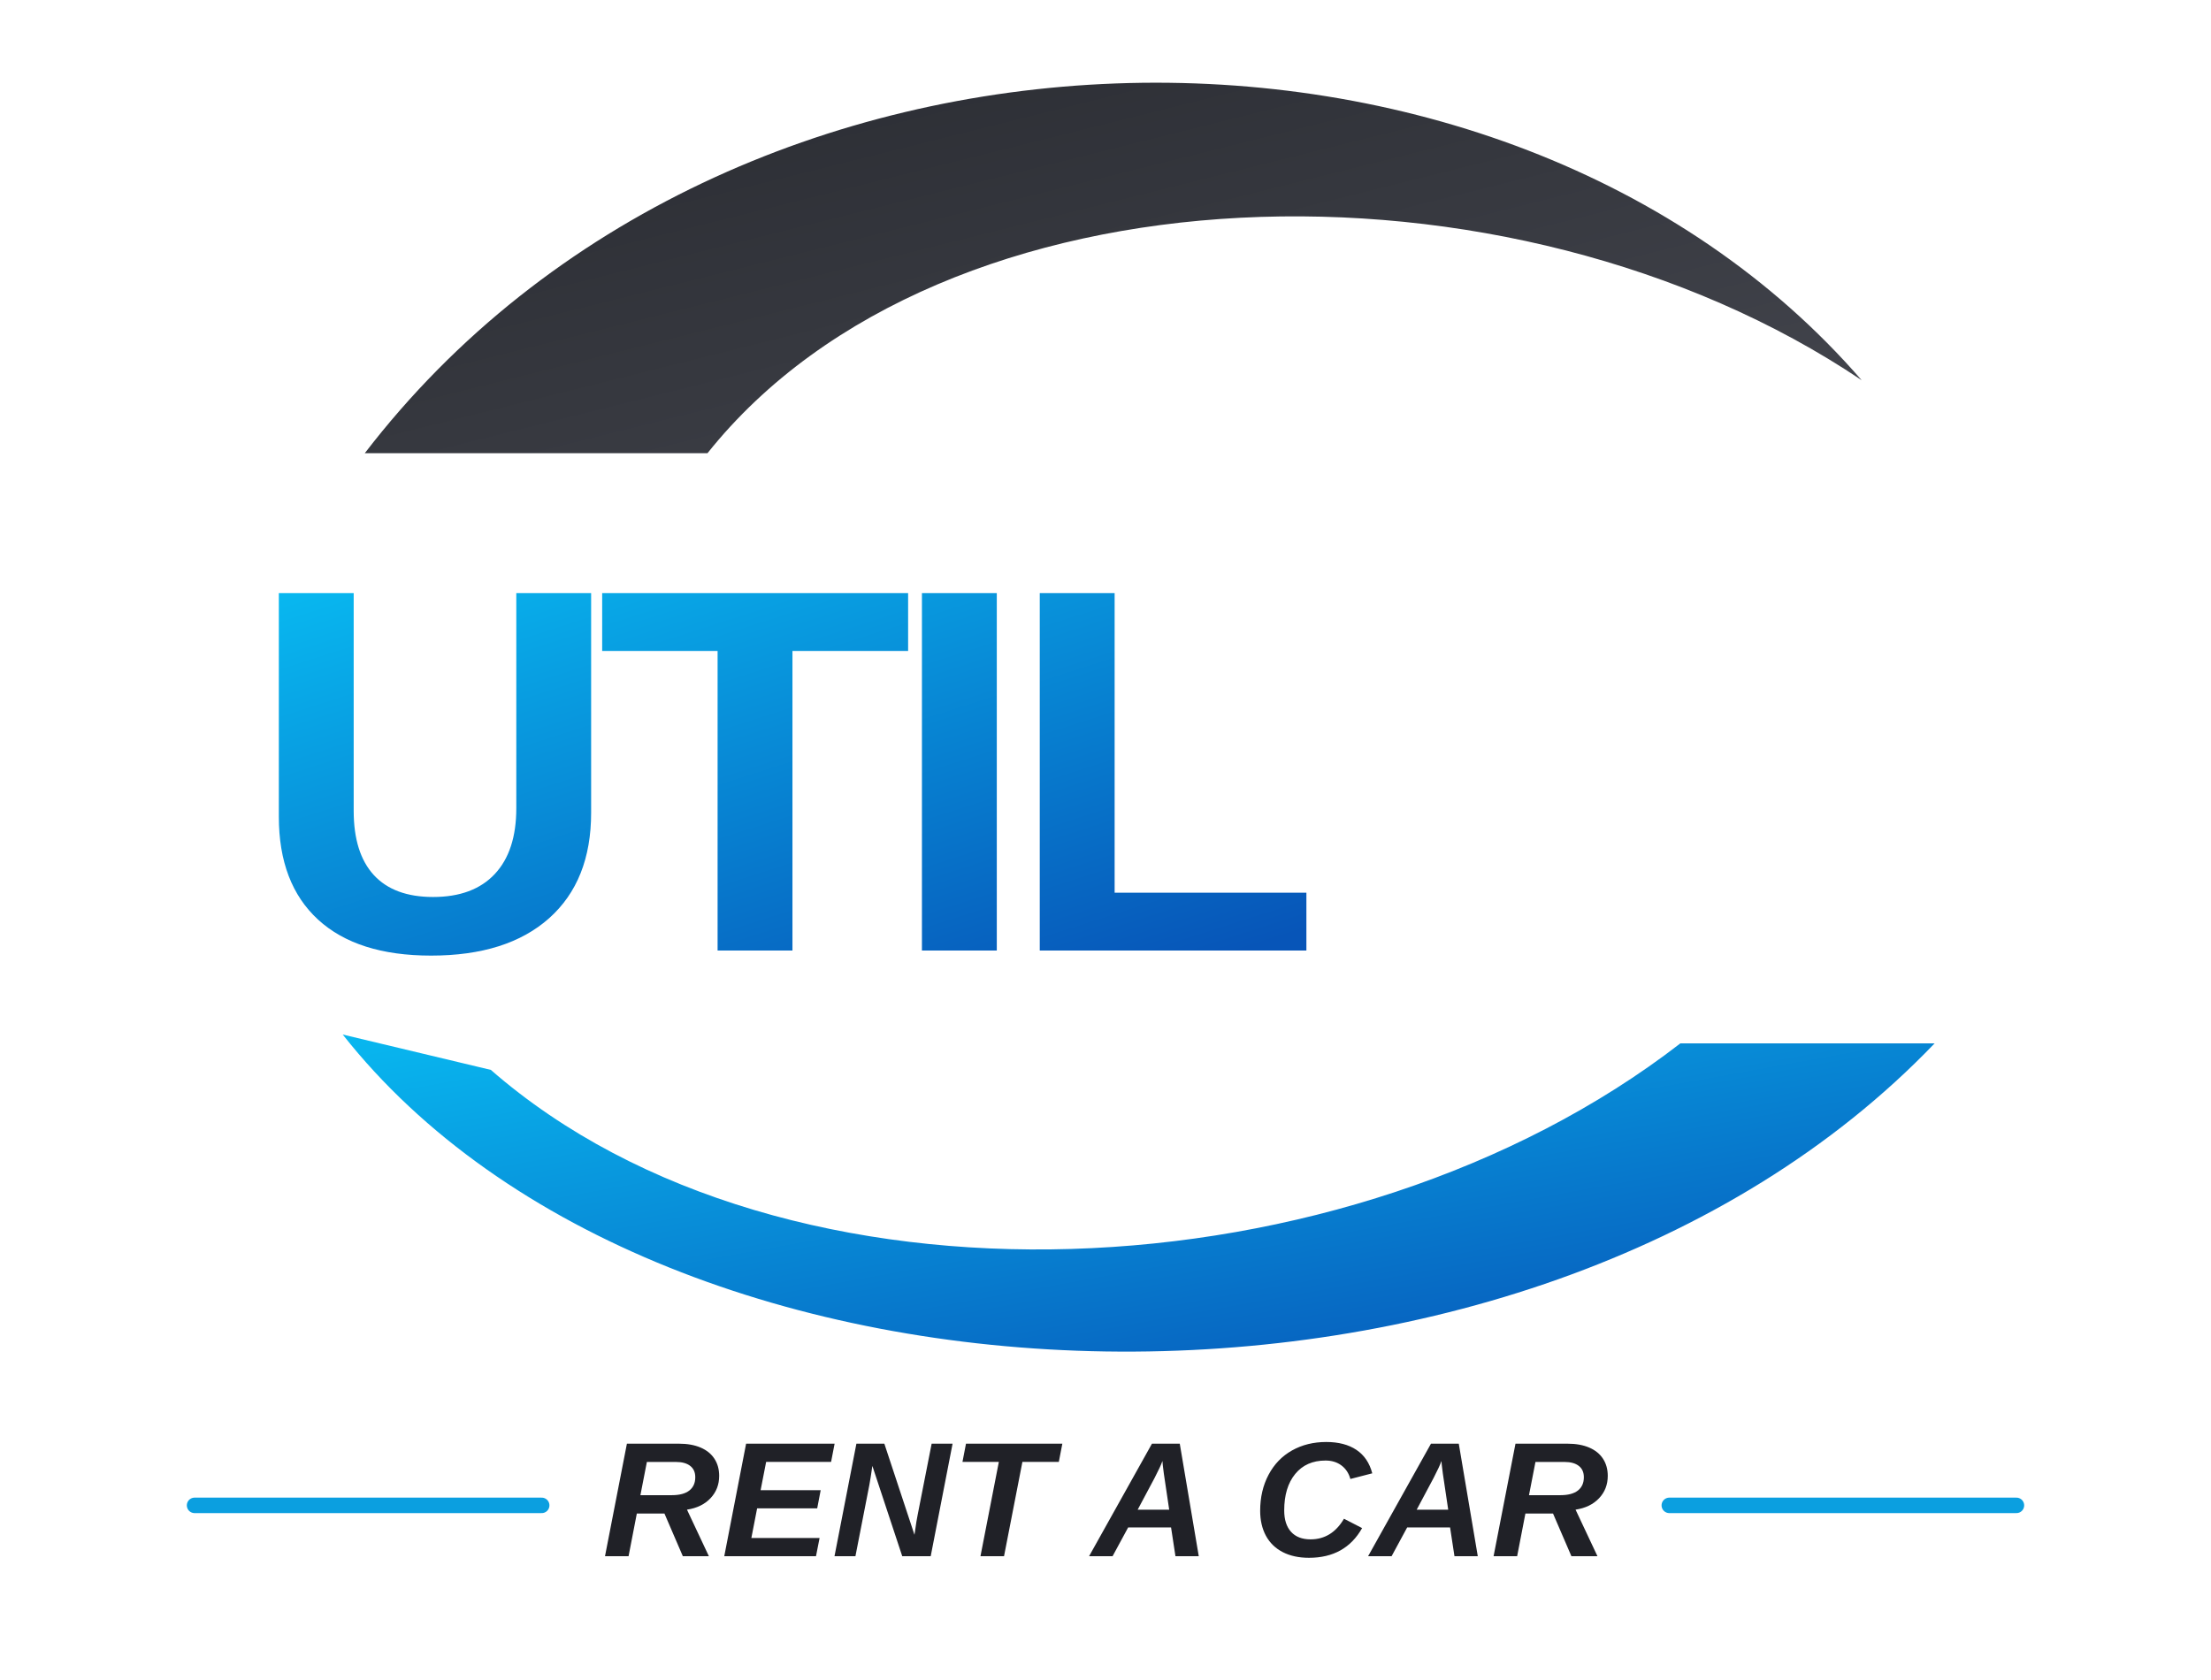
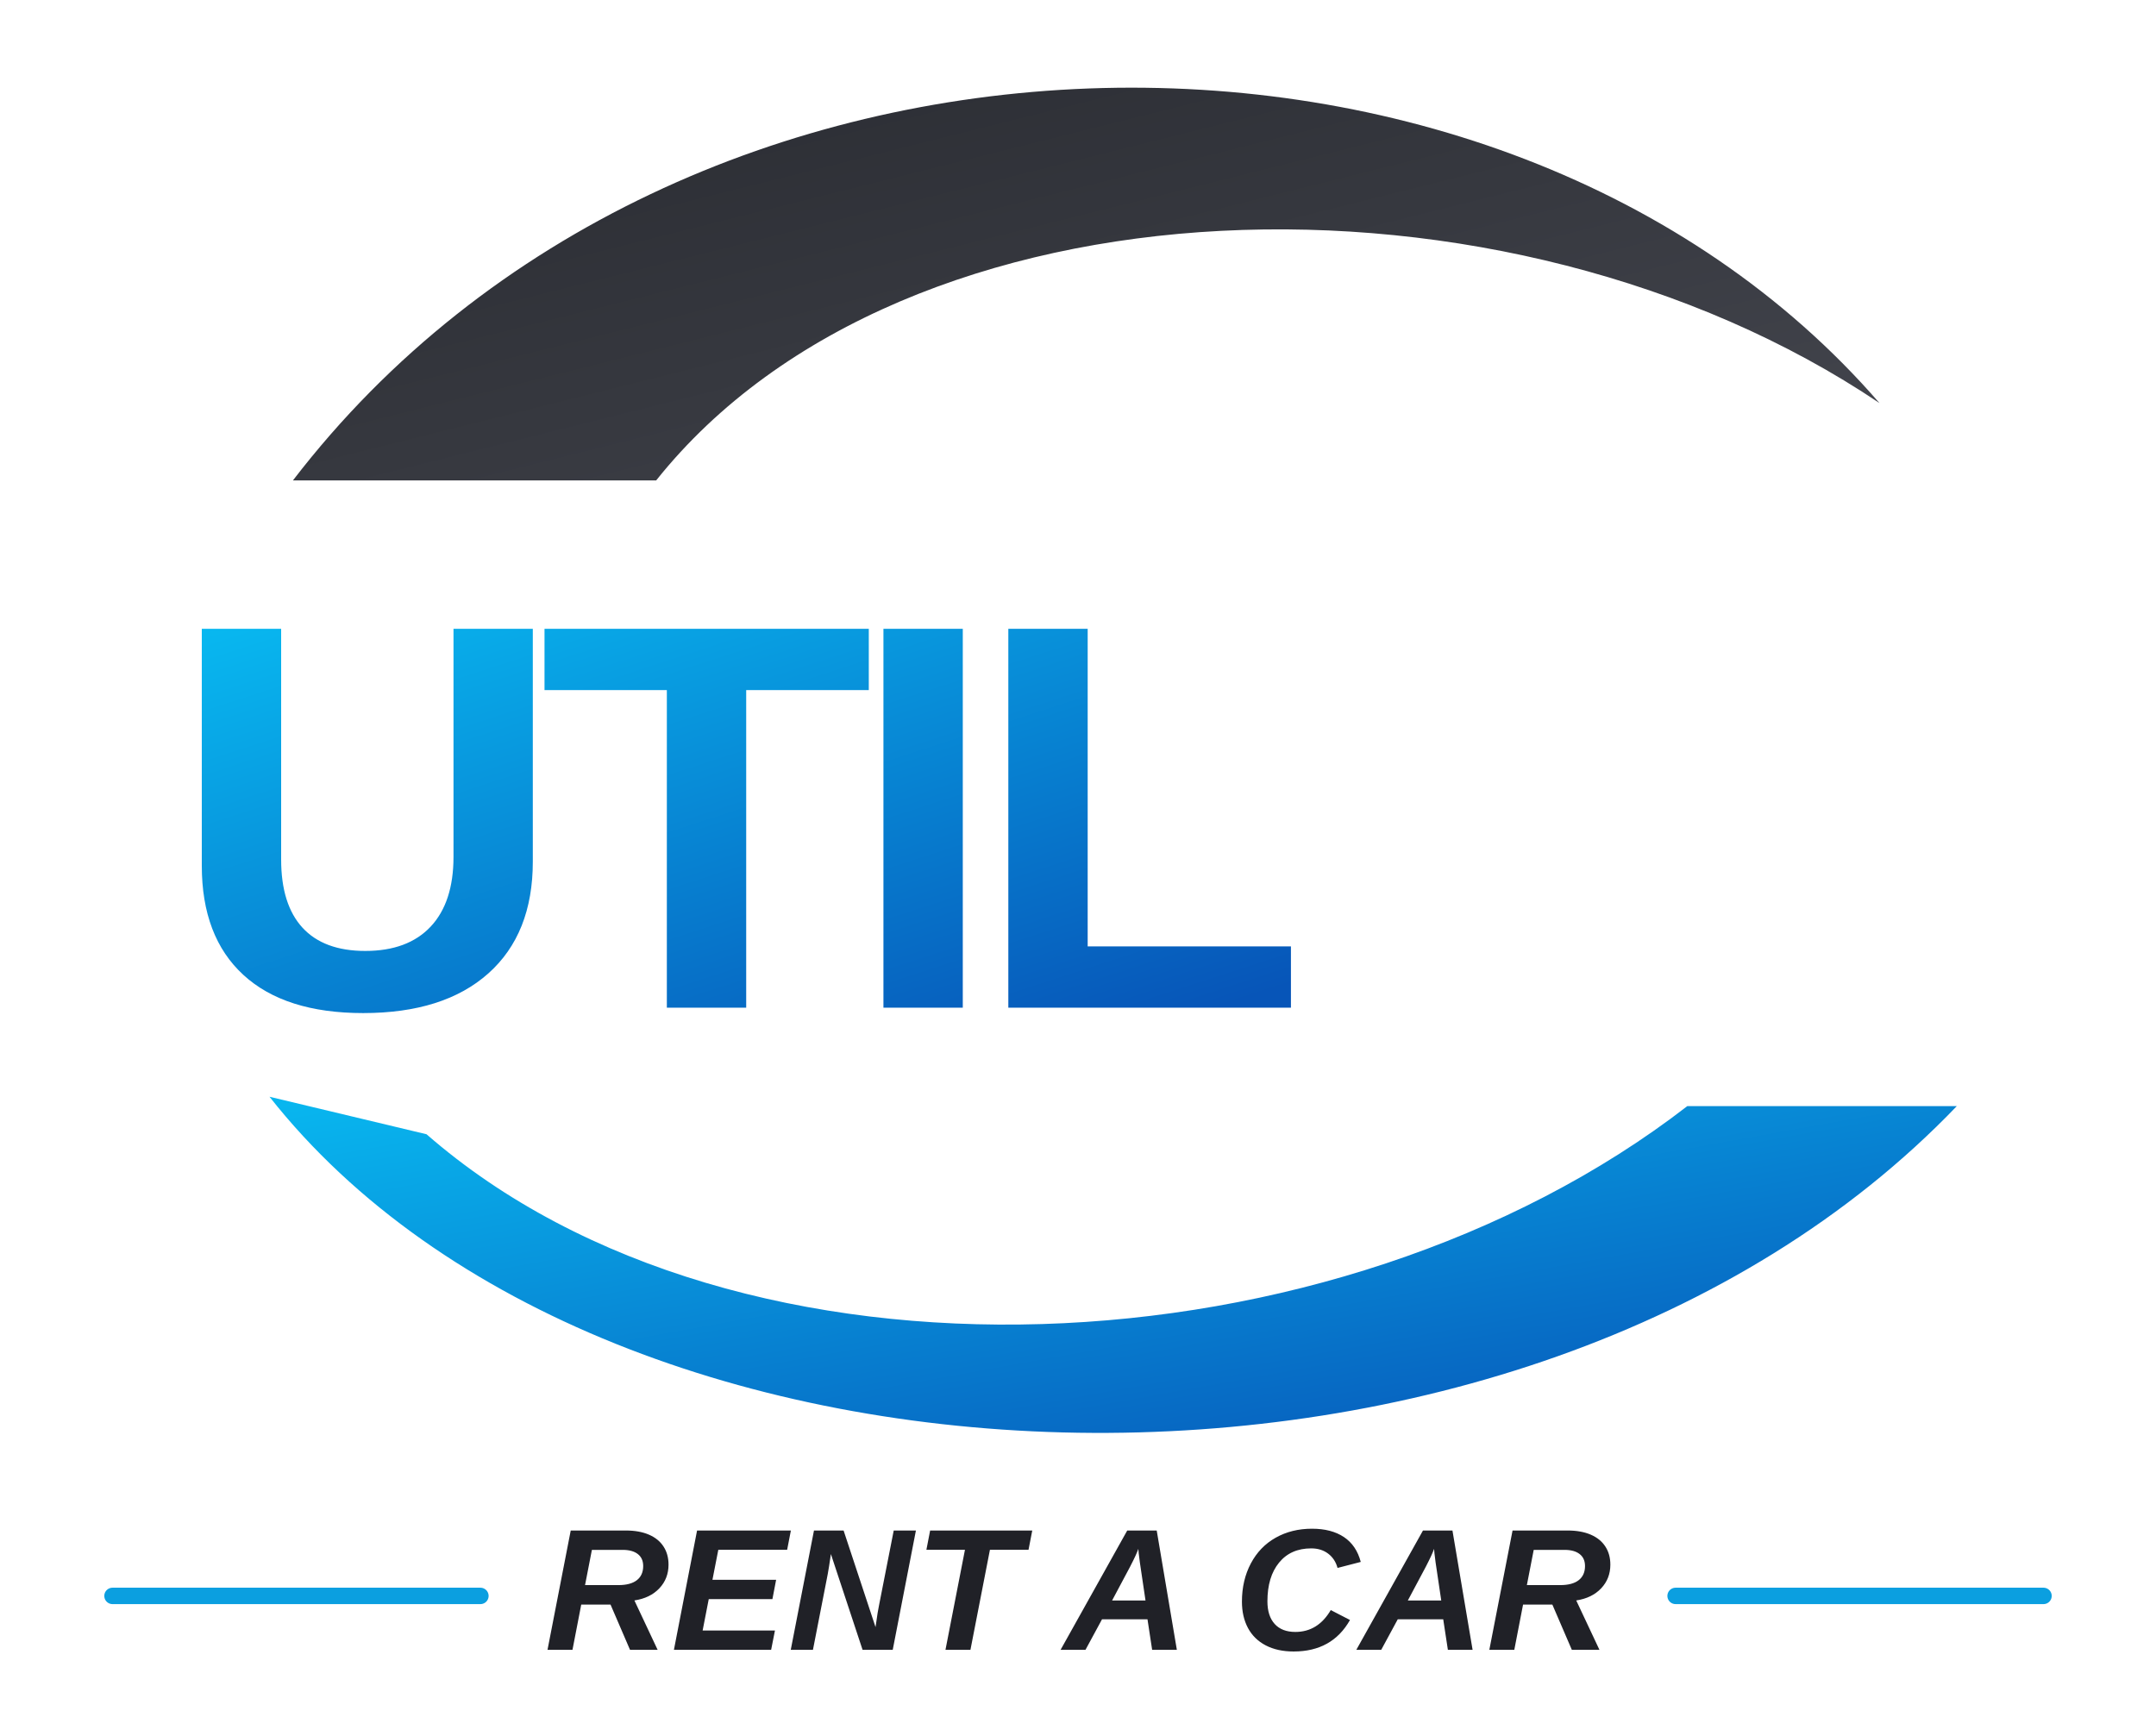
- <svg xmlns="http://www.w3.org/2000/svg" viewBox="0 0 1000 760" role="img" aria-labelledby="title desc">
+ <svg xmlns="http://www.w3.org/2000/svg" viewBox="40 0 920 730" role="img" aria-labelledby="title desc">
  <defs>
    <linearGradient id="util-blue" x1="0" y1="0" x2="0.92" y2="1">
      <stop offset="0" stop-color="#08b8f0" />
      <stop offset="1" stop-color="#0755b8" />
    </linearGradient>
    <linearGradient id="util-dark" x1="0" y1="0" x2="1" y2="1">
      <stop offset="0" stop-color="#282a30" />
      <stop offset="1" stop-color="#44464e" />
    </linearGradient>
  </defs>
  <path d="M165 205 C330 -10 680 -15 842 172 C683 65 426 72 320 205 Z" fill="url(#util-dark)" />
  <text x="112" y="430" font-family="Arial, Helvetica, sans-serif" font-size="235" font-weight="900" letter-spacing="-12" fill="url(#util-blue)">UTIL</text>
  <path d="M155 468 C300 652 690 665 875 472 L760 472 C610 588 355 600 222 484 Z" fill="url(#util-blue)" />
  <path d="M88 681 H245 M755 681 H912" stroke="#0b9fe0" stroke-width="7" stroke-linecap="round" />
  <text x="500" y="704" text-anchor="middle" fill="#202127" font-family="Arial, Helvetica, sans-serif" font-size="74" font-style="italic" font-weight="900" letter-spacing="0.5">RENT A CAR</text>
</svg>
